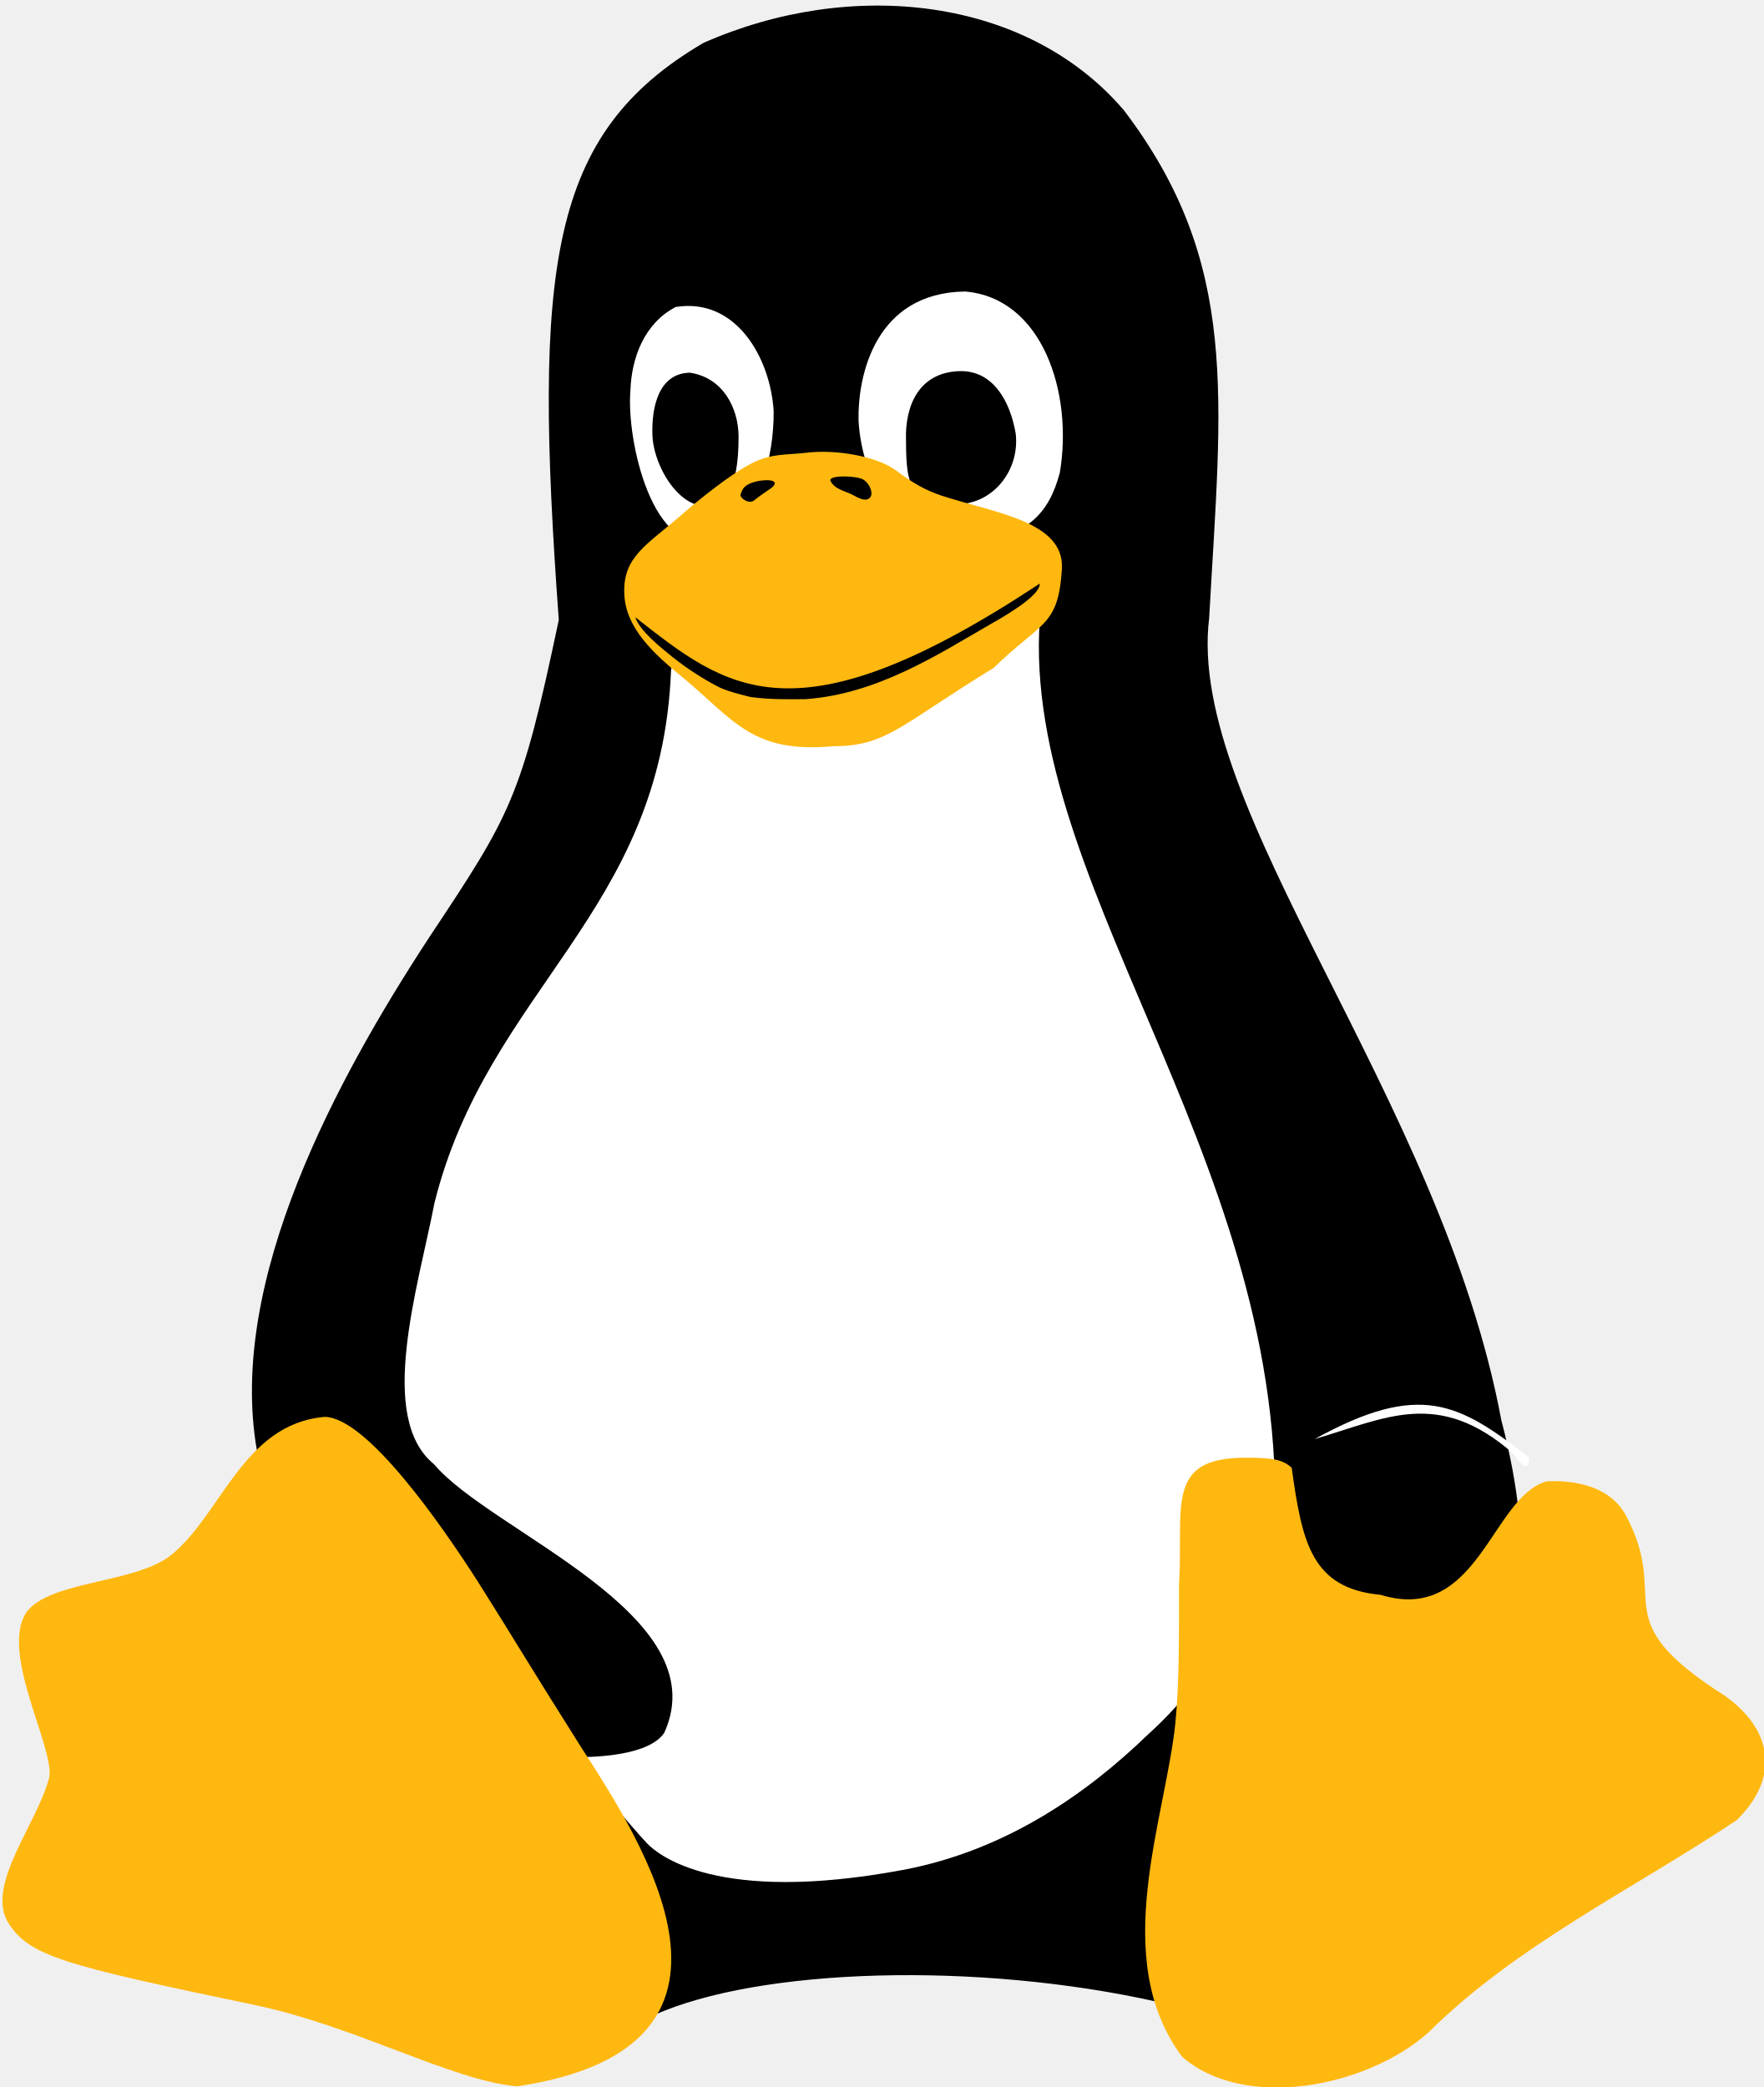
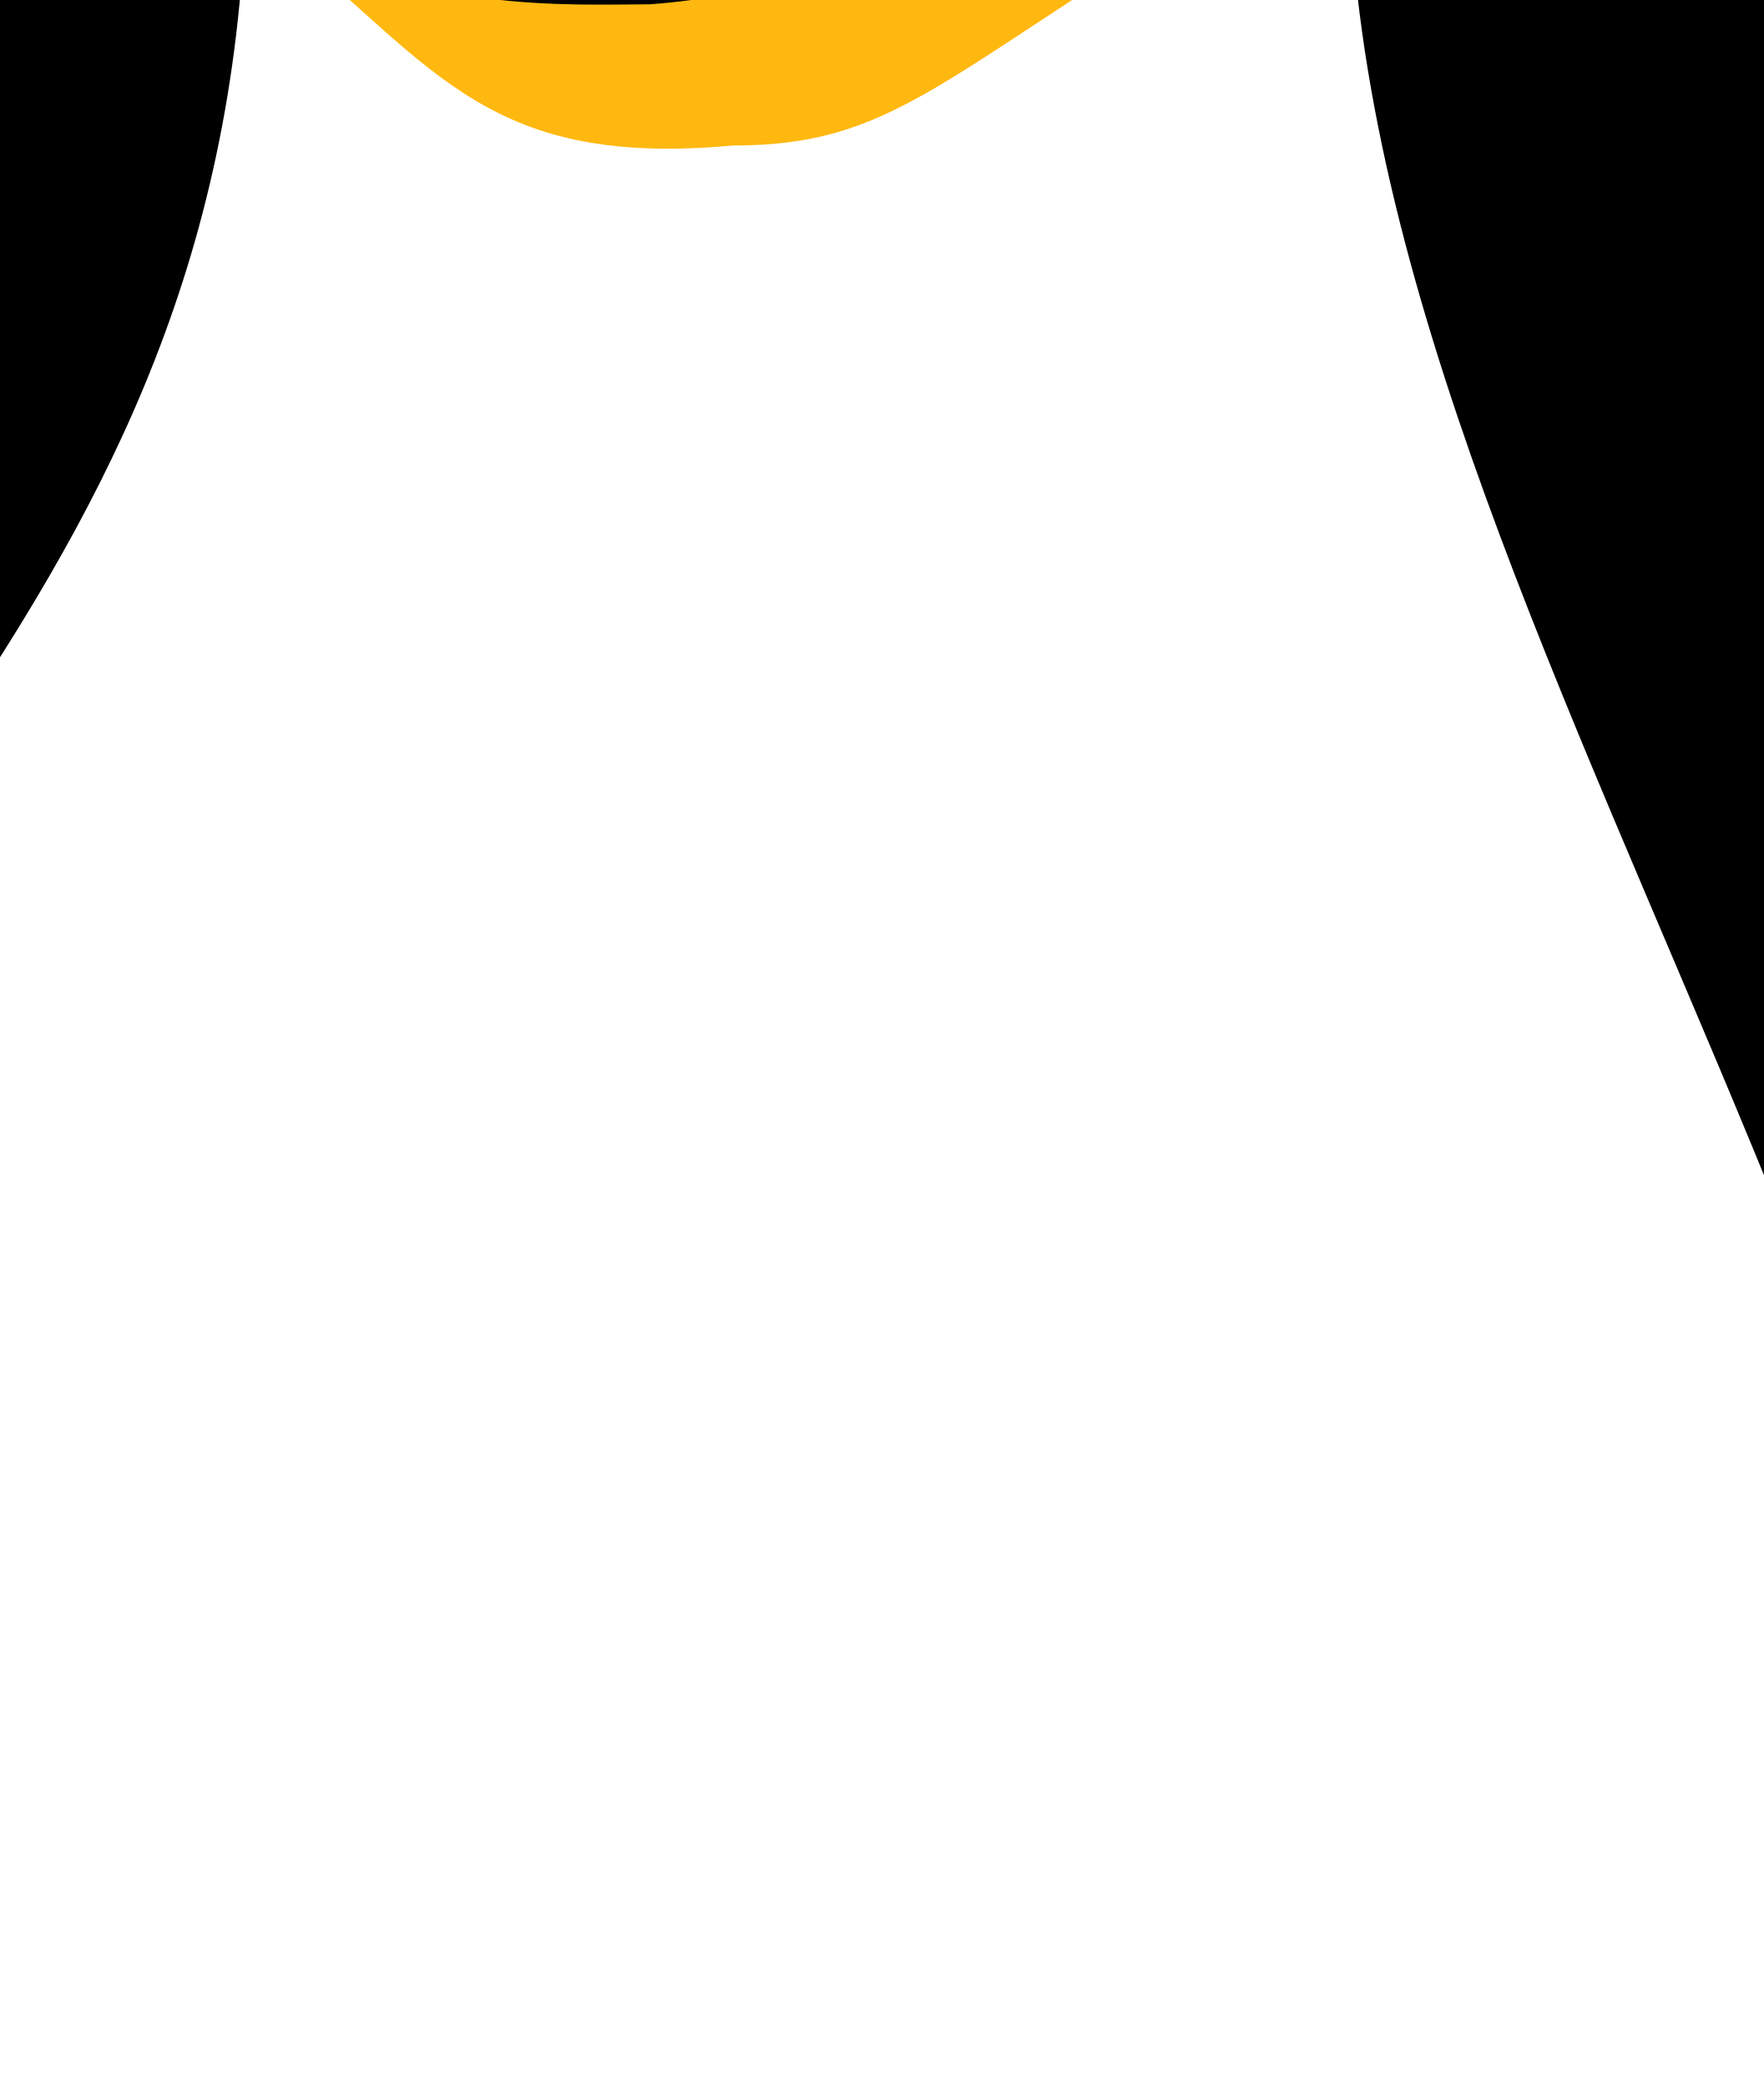
<svg xmlns="http://www.w3.org/2000/svg" width="310.96" height="367.914" id="svg3131" version="1.1">
  <defs id="defs3133">
    <marker id="ArrowEnd" viewBox="0 0 10 10" refX="0" refY="5" markerUnits="strokeWidth" markerWidth="4" markerHeight="3" orient="auto">
      <path d="M 0 0 L 10 5 L 0 10 z" id="path3136" />
    </marker>
    <marker id="ArrowStart" viewBox="0 0 10 10" refX="10" refY="5" markerUnits="strokeWidth" markerWidth="4" markerHeight="3" orient="auto">
      <path d="M 10 0 L 0 5 L 10 10 z" id="path3139" />
    </marker>
  </defs>
  <g id="g3141" />
-   <g id="g3143">
+   <g id="g3143" transform="matrix(3,0,0,3,-311.6416,-368.9894)">
    <path style="fill:#000000;stroke:none" d="M 264.657,250.369 C 277.4,298.809 251.731,306.918 238.928,324.908 c -12.812,18.06 -11.224,34.32 -34.9,27.994 -31.68,-7.11 -70.122,-6.037 -88.801,2.369 -15.111,6.835 -65.843,-82.893 -69.941,-99.594 -5.25,-29.94 14.132,-65.62 30.434,-90.52 C 90.092,143.52 91.88,140.739 98.503,109.285 93.976,47.039 96.704,23.591 124.002,7.564 c 25.972,-11.467 56.956,-8.219 74.119,11.874 20.518,27.003 17.195,50.641 15.035,89.486 -4.171,33.634 40.882,84.455 51.501,141.446 z" id="path3145" />
  </g>
-   <g id="g3177">
+   <g id="g3177" transform="matrix(3,0,0,3,-311.6416,-368.9894)">
    <path style="fill:#ffffff;stroke:none" d="m 137.175,129.177 c -9.354,0.36 -17.699,-20.591 -18.882,-10.962 -1.695,42.774 -32.32,56.152 -41.704,93.856 -2.9,14.959 -10.184,37.835 -0.08,46.054 10.041,11.967 50.074,26.438 40.587,47.353 -3.251,4.815 -16.151,4.253 -16.081,4.253 -0.07,0 11.199,13.376 13.138,15.326 1.869,1.868 12.158,10.715 44.97,4.598 18.489,-3.458 32.812,-13.812 43.175,-23.816 14.502,-13.082 18.325,-26.899 22.435,-44.994 -1.744,-62.912 -48.844,-111.232 -40.642,-158.149 -14.532,0.791 -33.174,25.901 -46.916,26.481 z" id="path3179" />
  </g>
-   <g id="g3189">
+   <g id="g3189" transform="matrix(3,0,0,3,-311.6416,-368.9894)">
    <path style="fill:#ffb80f;stroke:none" d="m 286.735,267.383 c 7.867,14.967 -4.243,17.828 17.247,31.508 8.238,5.796 10.082,14.21 2.159,21.989 -18.677,12.413 -38.937,22.098 -54.41,37.49 -10.921,9.647 -32.343,13.751 -43.316,4.246 -12.961,-17.284 -2.975,-41.882 -1.219,-58.867 0.72,-7.265 0.639,-16.26 0.639,-24.246 0.826,-13.829 -2.577,-22.501 11.663,-22.527 4.608,0 6.687,0.29 8.206,1.798 1.827,13.117 3.472,21.248 15.682,22.378 17.151,5.264 19.554,-17.243 29.213,-19.999 0.72,0 10.497,-0.926 14.136,6.23 z" id="path3191" />
    <path style="fill:#ffb80f;stroke:none" d="m 29.735,274.466 c -6.476,4.678 -20.877,4.238 -25.055,9.714 -4.752,7.102 4.763,23.514 4.03,29.045 C 6.664,321.362 -2.401,332.021 1.31,338.72 c 3.679,6.116 9.575,7.626 43.326,14.683 18.06,3.737 35.111,13.451 46.555,14.391 45.75,-6.852 22.293,-42.669 11.013,-60.157 -9.864,-15.621 -11.444,-18.498 -17.989,-28.853 -6.547,-10.225 -19.5,-28.784 -26.916,-29.005 -14.617,1.173 -18.368,17.725 -27.564,24.687 z" id="path3193" />
  </g>
-   <g id="g3195">
+   <g id="g3195" transform="matrix(3,0,0,3,-311.6416,-368.9894)">
    <path style="fill:#ffffff;stroke:none" d="m 125.661,94.996 c 8.481,-4.146 10.75,-14.649 10.724,-22.457 -0.556,-9.479 -6.668,-20.135 -17.27,-18.42 -5.601,2.898 -7.808,9.097 -7.986,14.752 -0.728,8.859 4.018,29.744 14.532,26.125 z" id="path3197" />
    <path style="fill:#000000;stroke:none" d="m 121.633,65.703 c 5.839,0.884 8.506,6.235 8.566,11.153 0,4.608 -0.509,9.715 -3.239,11.303 -0.869,0.501 -2.738,0.93 -3.817,0.93 -4.684,-1.207 -8.026,-7.956 -8.137,-12.443 -0.158,-5.045 1.18,-10.857 6.627,-10.943 z" id="path3199" />
    <path style="fill:#ffffff;stroke:none" d="m 170.277,95.926 c 10.794,-1.149 14.611,-5.318 16.55,-12.593 2.371,-14.057 -3.048,-30.797 -16.691,-31.943 -15.829,0.198 -18.969,14.763 -18.789,22.808 0.62,10.567 6.833,21.585 18.93,21.728 z" id="path3201" />
    <path style="fill:#000000;stroke:none" d="m 169.417,65.423 c 5.397,0 8.555,4.817 9.634,11.004 0.735,6.434 -3.911,12.321 -10.144,12.453 -9.173,0.034 -9.17,-3.973 -9.205,-12.453 0.201,-6.492 3.409,-10.963 9.715,-11.004 z" id="path3203" />
  </g>
-   <g id="g3213">
+   <g id="g3213" transform="matrix(3,0,0,3,-311.6416,-368.9894)">
    <path style="fill:#ffb80f;stroke:none" d="m 142.142,79.815 c 5.247,-0.65 12.443,0.639 15.761,3.088 3.088,2.309 5.247,3.528 8.056,4.467 9.425,3.089 21.808,4.528 21.228,13.023 -0.65,10.145 -3.599,9.126 -12.014,17.341 -16.242,9.931 -18.859,13.812 -28.214,13.812 -14.267,1.308 -17.38,-4.405 -26.475,-12.013 -5.327,-4.318 -10.294,-8.926 -10.435,-14.973 -0.219,-6.396 3.959,-8.485 9.856,-13.591 3.098,-2.739 8.705,-7.276 12.593,-9.286 3.598,-1.799 5.896,-1.438 9.644,-1.868 z" id="path3215" />
    <path style="fill:#000000;stroke:none" d="m 111.987,108.804 c 0.724,2.359 4.552,5.401 6.599,7.044 2.5,2.006 5.58,3.996 8.274,5.346 1.585,0.796 5.544,1.698 5.544,1.698 3.808,0.5 7.347,0.359 9.645,0.359 12.686,-0.914 23.438,-7.96 32.603,-13.242 4.746,-2.659 8.763,-5.463 8.634,-7.126 -43.211,28.548 -55.106,18.626 -71.299,5.921 z" id="path3217" />
-     <path style="stroke:none; fill:#000000" d="M 146.39 84.772C 147.179 86.361 149.188 86.571 150.558 87.37C 151.856 88.09 152.577 88.23 153.075 87.94C 154.225 87.37 153.366 85.282 152.217 84.562C 151.137 83.843 145.95 83.693 146.39 84.772z" id="path3219" />
-     <path style="stroke:none; fill:#000000" d="M 130.559 87.151C 130.339 87.8 132.137 89.02 132.997 88.159C 134.006 87.37 135.156 86.571 135.596 86.291C 137.395 85.132 136.675 84.343 133.797 84.772C 130.838 85.351 130.838 86.501 130.559 87.151z" id="path3221" />
+     <path style="fill:#000000;stroke:none" d="m 146.39,84.772 c 0.789,1.589 2.798,1.799 4.168,2.598 1.298,0.72 2.019,0.86 2.517,0.57 1.15,-0.57 0.291,-2.658 -0.858,-3.378 -1.08,-0.719 -6.267,-0.869 -5.827,0.21 z" id="path3219" />
+     <path style="fill:#000000;stroke:none" d="m 130.559,87.151 c -0.22,0.649 1.578,1.869 2.438,1.008 1.009,-0.789 2.159,-1.588 2.599,-1.868 1.799,-1.159 1.079,-1.948 -1.799,-1.519 -2.959,0.579 -2.959,1.729 -3.238,2.379 z" id="path3221" />
  </g>
-   <g id="g3223">
+   <g id="g3223" transform="matrix(3,0,0,3,-311.6416,-368.9894)">
    <path style="fill:#ffffff;stroke:none" d="m 269.516,256.913 c 0.199,2.551 -1.296,1.586 -2.782,-0.682 -13.192,-11.548 -22.491,-6.197 -34.977,-2.543 18.629,-10.276 25.482,-6.298 37.759,3.225 z" id="path3227" />
  </g>
</svg>
